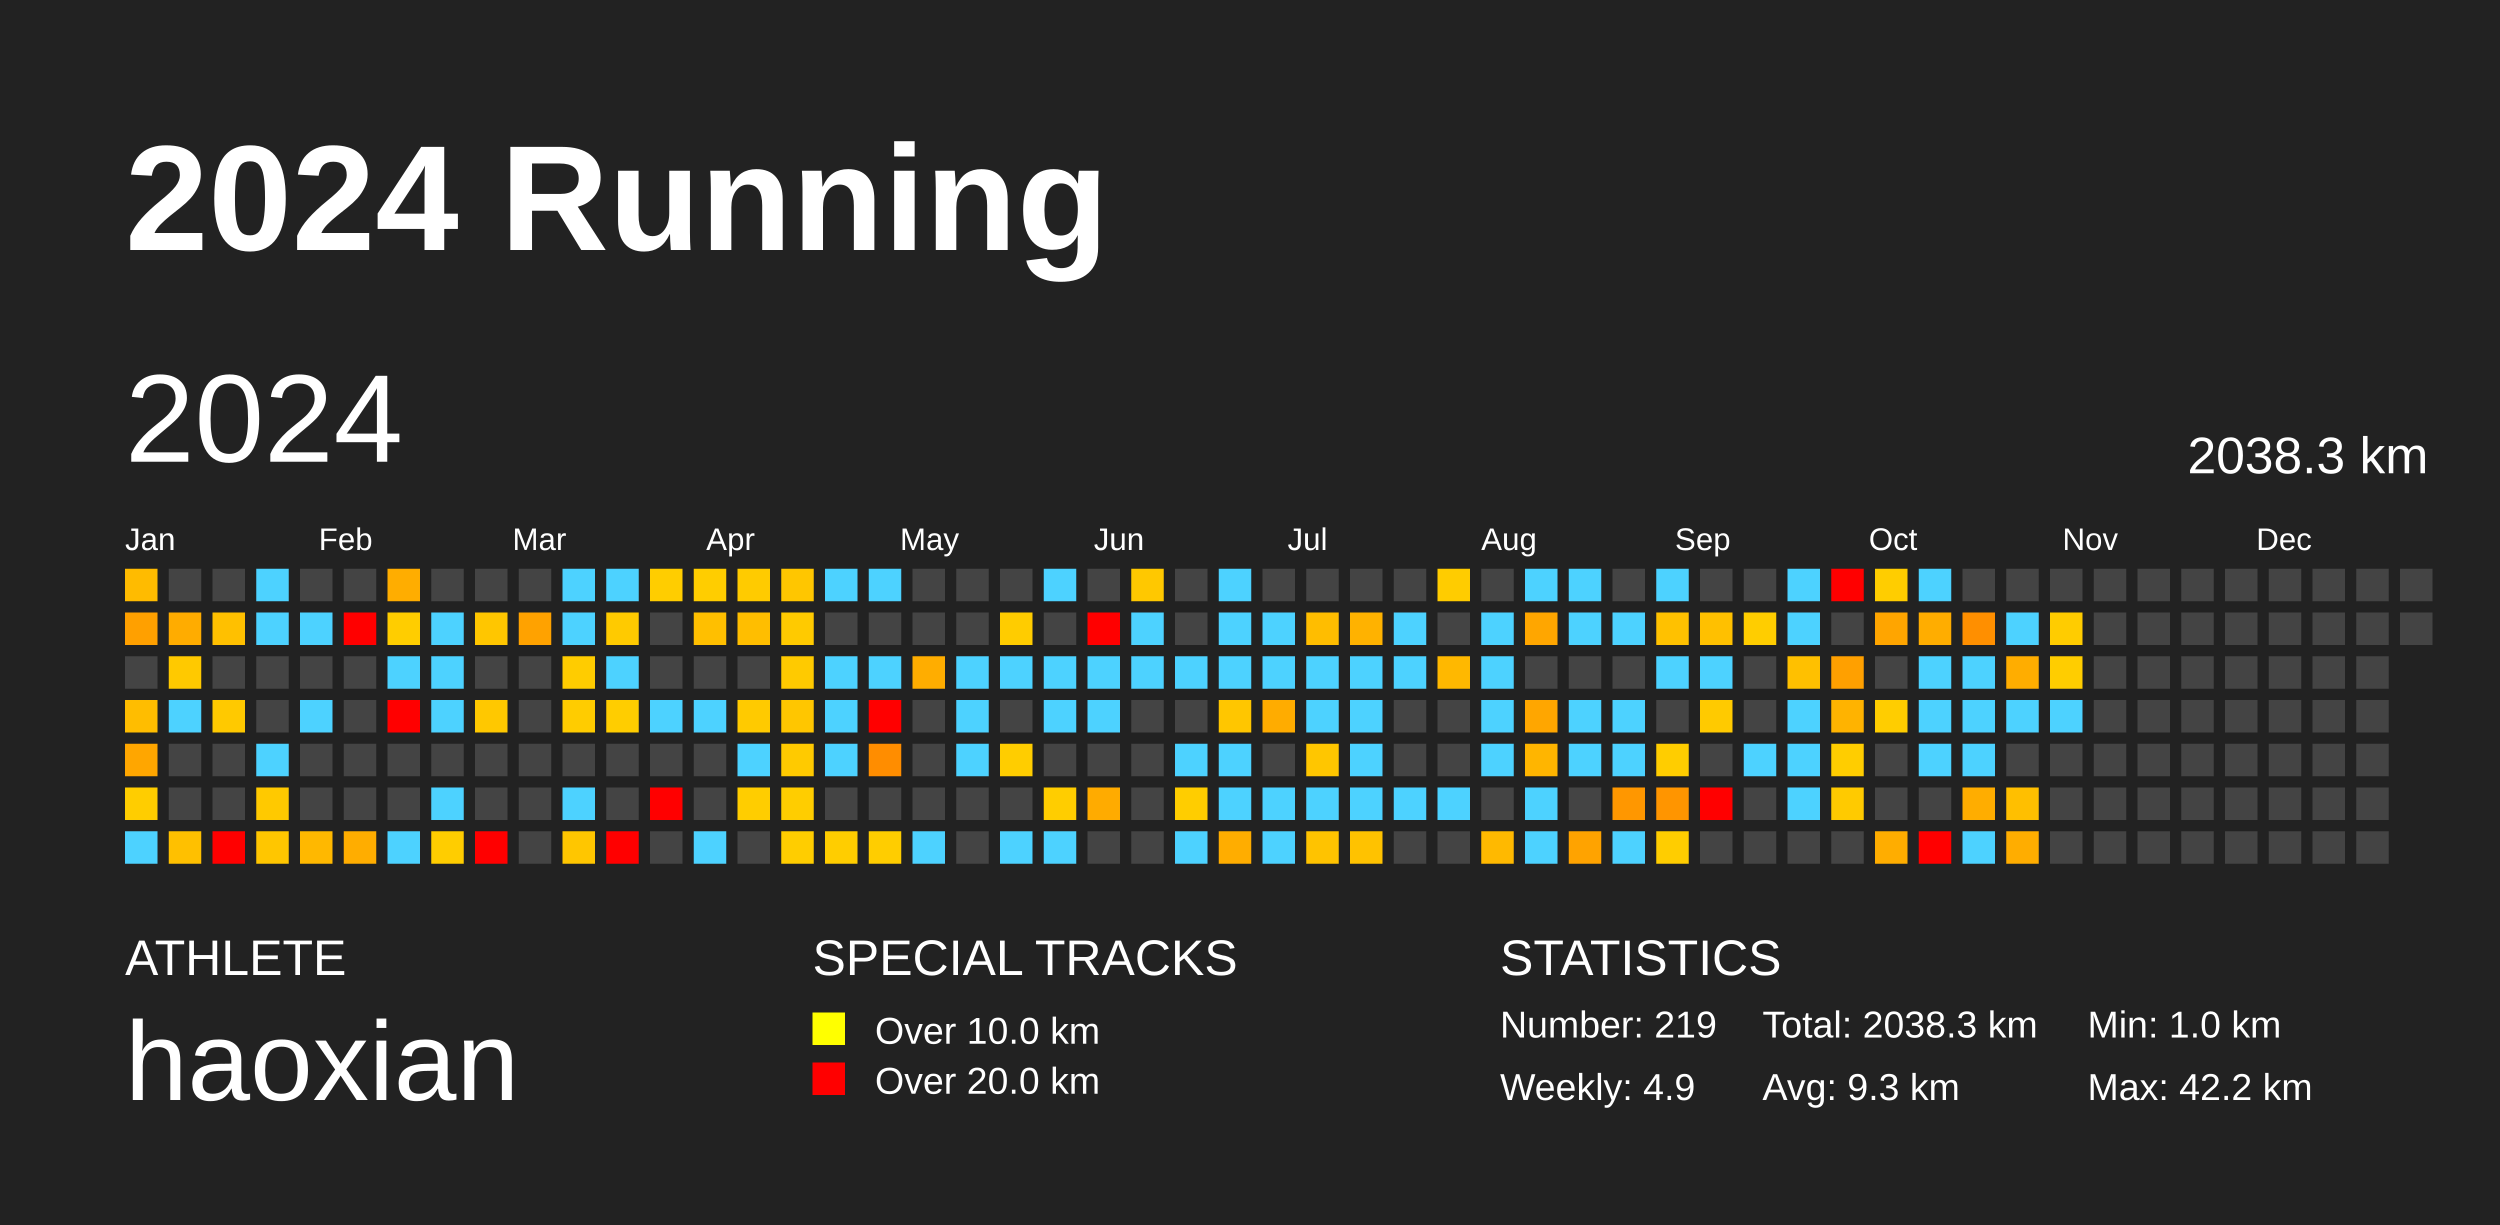
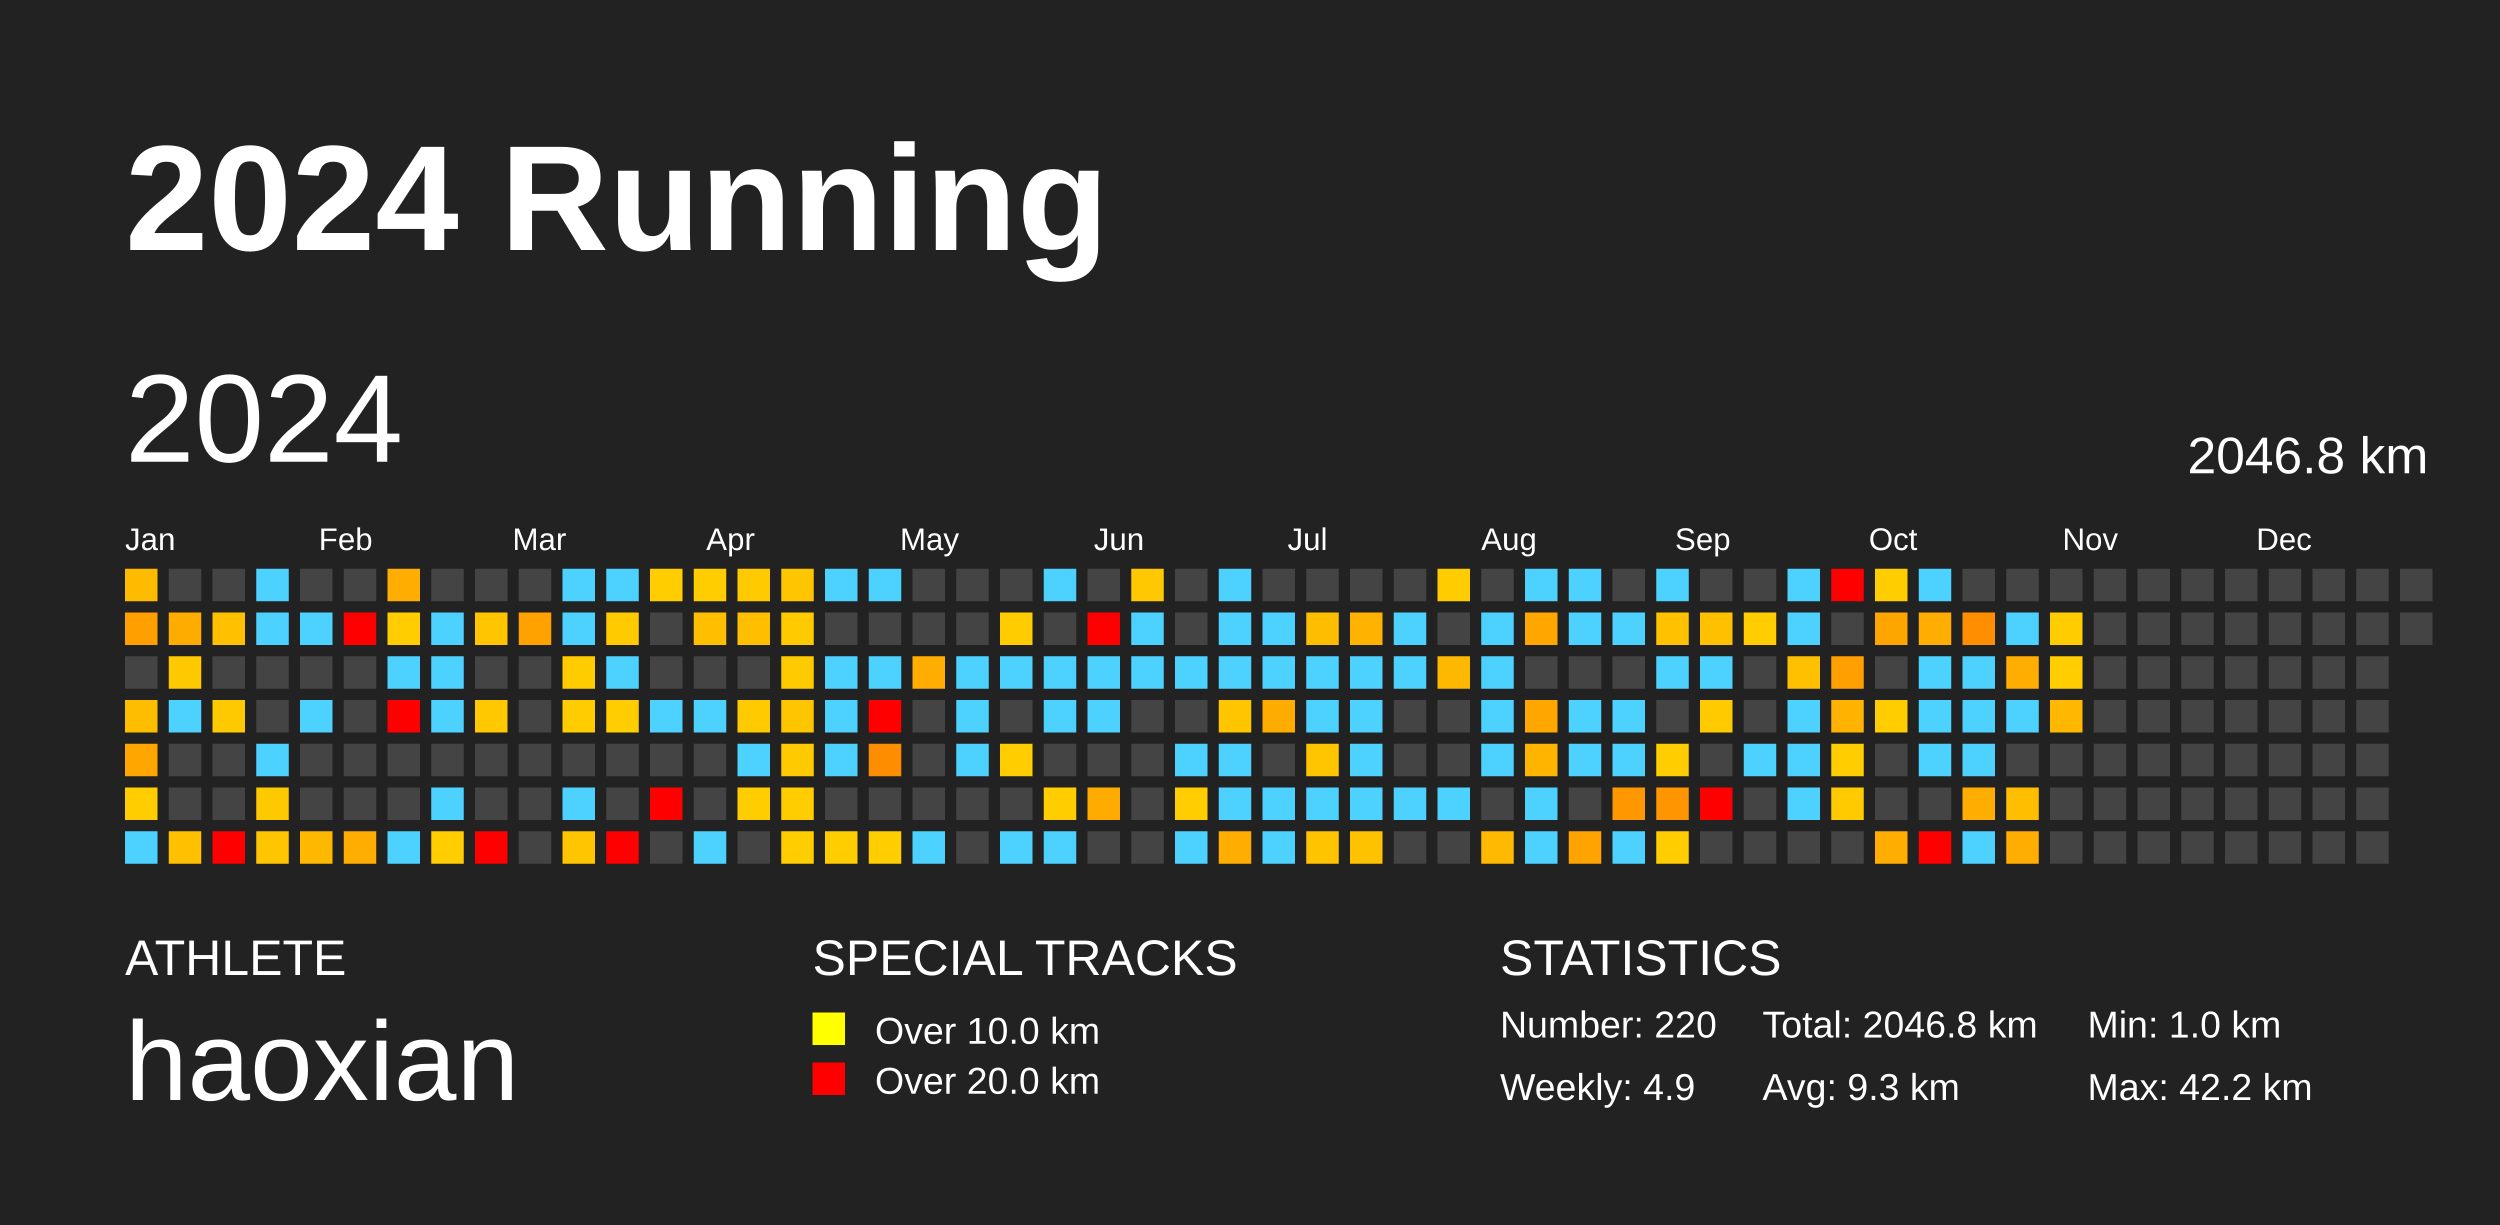
<svg xmlns="http://www.w3.org/2000/svg" baseProfile="full" height="98mm" version="1.1" viewBox="0,0,200,98" width="200mm">
  <defs />
  <rect fill="#222222" height="98" width="200" x="0" y="0" />
  <text fill="#FFFFFF" style="font-size:12px; font-family:Arial; font-weight:bold;" x="10" y="20">2024 Running</text>
  <text fill="#FFFFFF" style="font-size:4px; font-family:Arial" x="10" y="78">ATHLETE</text>
  <text fill="#FFFFFF" style="font-size:9px; font-family:Arial" x="10" y="88">haoxian</text>
  <text fill="#FFFFFF" style="font-size:4px; font-family:Arial" x="65" y="78">SPECIAL TRACKS</text>
  <rect fill="yellow" height="2.6" width="2.6" x="65" y="81" />
  <text fill="#FFFFFF" style="font-size:3px; font-family:Arial" x="70" y="83.5">Over 10.0 km</text>
  <rect fill="red" height="2.6" width="2.6" x="65" y="85" />
  <text fill="#FFFFFF" style="font-size:3px; font-family:Arial" x="70" y="87.5">Over 20.0 km</text>
  <text fill="#FFFFFF" style="font-size:4px; font-family:Arial" x="120" y="78">STATISTICS</text>
-   <text fill="#FFFFFF" style="font-size:3px; font-family:Arial" x="120" y="83">Number: 219</text>
+   <text fill="#FFFFFF" style="font-size:3px; font-family:Arial" x="120" y="83">Number: 220</text>
  <text fill="#FFFFFF" style="font-size:3px; font-family:Arial" x="120" y="88">Weekly: 4.9</text>
-   <text fill="#FFFFFF" style="font-size:3px; font-family:Arial" x="141" y="83">Total: 2038.3 km</text>
+   <text fill="#FFFFFF" style="font-size:3px; font-family:Arial" x="141" y="83">Total: 2046.8 km</text>
  <text fill="#FFFFFF" style="font-size:3px; font-family:Arial" x="141" y="88">Avg: 9.3 km</text>
  <text fill="#FFFFFF" style="font-size:3px; font-family:Arial" x="167" y="83">Min: 1.0 km</text>
  <text fill="#FFFFFF" style="font-size:3px; font-family:Arial" x="167" y="88">Max: 42.2 km</text>
  <text dominant-baseline="hanging" fill="#FFFFFF" style="font-size:10.0px; font-family:Arial;" x="10" y="30">2024</text>
-   <text dominant-baseline="hanging" fill="#FFFFFF" style="font-size:4.125px; font-family:Arial;" x="175" y="35">2038.3 km</text>
+   <text dominant-baseline="hanging" fill="#FFFFFF" style="font-size:4.125px; font-family:Arial;" x="175" y="35">2046.8 km</text>
  <text fill="#FFFFFF" style="font-size:2.5px; font-family:Arial" x="10.0" y="44">Jan</text>
  <text fill="#FFFFFF" style="font-size:2.5px; font-family:Arial" x="25.5" y="44">Feb</text>
  <text fill="#FFFFFF" style="font-size:2.5px; font-family:Arial" x="41.0" y="44">Mar</text>
  <text fill="#FFFFFF" style="font-size:2.5px; font-family:Arial" x="56.5" y="44">Apr</text>
  <text fill="#FFFFFF" style="font-size:2.5px; font-family:Arial" x="72.0" y="44">May</text>
  <text fill="#FFFFFF" style="font-size:2.5px; font-family:Arial" x="87.5" y="44">Jun</text>
  <text fill="#FFFFFF" style="font-size:2.5px; font-family:Arial" x="103.0" y="44">Jul</text>
  <text fill="#FFFFFF" style="font-size:2.5px; font-family:Arial" x="118.5" y="44">Aug</text>
  <text fill="#FFFFFF" style="font-size:2.5px; font-family:Arial" x="134.0" y="44">Sep</text>
  <text fill="#FFFFFF" style="font-size:2.5px; font-family:Arial" x="149.5" y="44">Oct</text>
  <text fill="#FFFFFF" style="font-size:2.5px; font-family:Arial" x="165.0" y="44">Nov</text>
  <text fill="#FFFFFF" style="font-size:2.5px; font-family:Arial" x="180.5" y="44">Dec</text>
  <rect fill="#ffbb00" height="2.6" width="2.6" x="10.0" y="45.5" />
  <rect fill="#ffa000" height="2.6" width="2.6" x="10.0" y="49.0" />
  <rect fill="#444444" height="2.6" width="2.6" x="10.0" y="52.5" />
  <rect fill="#ffbd00" height="2.6" width="2.6" x="10.0" y="56.0" />
  <rect fill="#ffa600" height="2.6" width="2.6" x="10.0" y="59.5" />
  <rect fill="#ffcd00" height="2.6" width="2.6" x="10.0" y="63.0" />
  <rect fill="#4dd2ff" height="2.6" width="2.6" x="10.0" y="66.5" />
  <rect fill="#444444" height="2.6" width="2.6" x="13.5" y="45.5" />
  <rect fill="#ffac00" height="2.6" width="2.6" x="13.5" y="49.0" />
  <rect fill="#ffc900" height="2.6" width="2.6" x="13.5" y="52.5" />
  <rect fill="#4dd2ff" height="2.6" width="2.6" x="13.5" y="56.0" />
  <rect fill="#444444" height="2.6" width="2.6" x="13.5" y="59.5" />
  <rect fill="#444444" height="2.6" width="2.6" x="13.5" y="63.0" />
  <rect fill="#ffc000" height="2.6" width="2.6" x="13.5" y="66.5" />
  <rect fill="#444444" height="2.6" width="2.6" x="17.0" y="45.5" />
  <rect fill="#ffc000" height="2.6" width="2.6" x="17.0" y="49.0" />
  <rect fill="#444444" height="2.6" width="2.6" x="17.0" y="52.5" />
  <rect fill="#ffc900" height="2.6" width="2.6" x="17.0" y="56.0" />
  <rect fill="#444444" height="2.6" width="2.6" x="17.0" y="59.5" />
  <rect fill="#444444" height="2.6" width="2.6" x="17.0" y="63.0" />
  <rect fill="red" height="2.6" width="2.6" x="17.0" y="66.5" />
  <rect fill="#4dd2ff" height="2.6" width="2.6" x="20.5" y="45.5" />
  <rect fill="#4dd2ff" height="2.6" width="2.6" x="20.5" y="49.0" />
  <rect fill="#444444" height="2.6" width="2.6" x="20.5" y="52.5" />
  <rect fill="#444444" height="2.6" width="2.6" x="20.5" y="56.0" />
  <rect fill="#4dd2ff" height="2.6" width="2.6" x="20.5" y="59.5" />
  <rect fill="#ffc900" height="2.6" width="2.6" x="20.5" y="63.0" />
  <rect fill="#ffc600" height="2.6" width="2.6" x="20.5" y="66.5" />
  <rect fill="#444444" height="2.6" width="2.6" x="24.0" y="45.5" />
  <rect fill="#4dd2ff" height="2.6" width="2.6" x="24.0" y="49.0" />
  <rect fill="#444444" height="2.6" width="2.6" x="24.0" y="52.5" />
  <rect fill="#4dd2ff" height="2.6" width="2.6" x="24.0" y="56.0" />
  <rect fill="#444444" height="2.6" width="2.6" x="24.0" y="59.5" />
  <rect fill="#444444" height="2.6" width="2.6" x="24.0" y="63.0" />
  <rect fill="#ffb800" height="2.6" width="2.6" x="24.0" y="66.5" />
  <rect fill="#444444" height="2.6" width="2.6" x="27.5" y="45.5" />
  <rect fill="red" height="2.6" width="2.6" x="27.5" y="49.0" />
  <rect fill="#444444" height="2.6" width="2.6" x="27.5" y="52.5" />
  <rect fill="#444444" height="2.6" width="2.6" x="27.5" y="56.0" />
  <rect fill="#444444" height="2.6" width="2.6" x="27.5" y="59.5" />
  <rect fill="#444444" height="2.6" width="2.6" x="27.5" y="63.0" />
  <rect fill="#ffad00" height="2.6" width="2.6" x="27.5" y="66.5" />
  <rect fill="#ffad00" height="2.6" width="2.6" x="31.0" y="45.5" />
  <rect fill="#ffcd00" height="2.6" width="2.6" x="31.0" y="49.0" />
  <rect fill="#4dd2ff" height="2.6" width="2.6" x="31.0" y="52.5" />
  <rect fill="red" height="2.6" width="2.6" x="31.0" y="56.0" />
  <rect fill="#444444" height="2.6" width="2.6" x="31.0" y="59.5" />
  <rect fill="#444444" height="2.6" width="2.6" x="31.0" y="63.0" />
  <rect fill="#4dd2ff" height="2.6" width="2.6" x="31.0" y="66.5" />
  <rect fill="#444444" height="2.6" width="2.6" x="34.5" y="45.5" />
  <rect fill="#4dd2ff" height="2.6" width="2.6" x="34.5" y="49.0" />
  <rect fill="#4dd2ff" height="2.6" width="2.6" x="34.5" y="52.5" />
  <rect fill="#4dd2ff" height="2.6" width="2.6" x="34.5" y="56.0" />
  <rect fill="#444444" height="2.6" width="2.6" x="34.5" y="59.5" />
  <rect fill="#4dd2ff" height="2.6" width="2.6" x="34.5" y="63.0" />
  <rect fill="#ffcd00" height="2.6" width="2.6" x="34.5" y="66.5" />
  <rect fill="#444444" height="2.6" width="2.6" x="38.0" y="45.5" />
  <rect fill="#ffc600" height="2.6" width="2.6" x="38.0" y="49.0" />
  <rect fill="#444444" height="2.6" width="2.6" x="38.0" y="52.5" />
  <rect fill="#ffc800" height="2.6" width="2.6" x="38.0" y="56.0" />
  <rect fill="#444444" height="2.6" width="2.6" x="38.0" y="59.5" />
  <rect fill="#444444" height="2.6" width="2.6" x="38.0" y="63.0" />
  <rect fill="red" height="2.6" width="2.6" x="38.0" y="66.5" />
  <rect fill="#444444" height="2.6" width="2.6" x="41.5" y="45.5" />
  <rect fill="#ffa200" height="2.6" width="2.6" x="41.5" y="49.0" />
  <rect fill="#444444" height="2.6" width="2.6" x="41.5" y="52.5" />
  <rect fill="#444444" height="2.6" width="2.6" x="41.5" y="56.0" />
  <rect fill="#444444" height="2.6" width="2.6" x="41.5" y="59.5" />
  <rect fill="#444444" height="2.6" width="2.6" x="41.5" y="63.0" />
  <rect fill="#444444" height="2.6" width="2.6" x="41.5" y="66.5" />
  <rect fill="#4dd2ff" height="2.6" width="2.6" x="45.0" y="45.5" />
  <rect fill="#4dd2ff" height="2.6" width="2.6" x="45.0" y="49.0" />
  <rect fill="#ffcc00" height="2.6" width="2.6" x="45.0" y="52.5" />
  <rect fill="#ffcc00" height="2.6" width="2.6" x="45.0" y="56.0" />
  <rect fill="#444444" height="2.6" width="2.6" x="45.0" y="59.5" />
  <rect fill="#4dd2ff" height="2.6" width="2.6" x="45.0" y="63.0" />
  <rect fill="#ffc600" height="2.6" width="2.6" x="45.0" y="66.5" />
  <rect fill="#4dd2ff" height="2.6" width="2.6" x="48.5" y="45.5" />
  <rect fill="#ffca00" height="2.6" width="2.6" x="48.5" y="49.0" />
  <rect fill="#4dd2ff" height="2.6" width="2.6" x="48.5" y="52.5" />
  <rect fill="#ffcd00" height="2.6" width="2.6" x="48.5" y="56.0" />
  <rect fill="#444444" height="2.6" width="2.6" x="48.5" y="59.5" />
  <rect fill="#444444" height="2.6" width="2.6" x="48.5" y="63.0" />
  <rect fill="red" height="2.6" width="2.6" x="48.5" y="66.5" />
  <rect fill="#ffcd00" height="2.6" width="2.6" x="52.0" y="45.5" />
  <rect fill="#444444" height="2.6" width="2.6" x="52.0" y="49.0" />
  <rect fill="#444444" height="2.6" width="2.6" x="52.0" y="52.5" />
  <rect fill="#4dd2ff" height="2.6" width="2.6" x="52.0" y="56.0" />
  <rect fill="#444444" height="2.6" width="2.6" x="52.0" y="59.5" />
  <rect fill="red" height="2.6" width="2.6" x="52.0" y="63.0" />
  <rect fill="#444444" height="2.6" width="2.6" x="52.0" y="66.5" />
  <rect fill="#ffcd00" height="2.6" width="2.6" x="55.5" y="45.5" />
  <rect fill="#ffbf00" height="2.6" width="2.6" x="55.5" y="49.0" />
  <rect fill="#444444" height="2.6" width="2.6" x="55.5" y="52.5" />
  <rect fill="#4dd2ff" height="2.6" width="2.6" x="55.5" y="56.0" />
  <rect fill="#444444" height="2.6" width="2.6" x="55.5" y="59.5" />
  <rect fill="#444444" height="2.6" width="2.6" x="55.5" y="63.0" />
  <rect fill="#4dd2ff" height="2.6" width="2.6" x="55.5" y="66.5" />
  <rect fill="#ffcb00" height="2.6" width="2.6" x="59.0" y="45.5" />
  <rect fill="#ffbe00" height="2.6" width="2.6" x="59.0" y="49.0" />
  <rect fill="#444444" height="2.6" width="2.6" x="59.0" y="52.5" />
  <rect fill="#ffca00" height="2.6" width="2.6" x="59.0" y="56.0" />
  <rect fill="#4dd2ff" height="2.6" width="2.6" x="59.0" y="59.5" />
  <rect fill="#ffcd00" height="2.6" width="2.6" x="59.0" y="63.0" />
  <rect fill="#444444" height="2.6" width="2.6" x="59.0" y="66.5" />
  <rect fill="#ffc600" height="2.6" width="2.6" x="62.5" y="45.5" />
  <rect fill="#ffca00" height="2.6" width="2.6" x="62.5" y="49.0" />
  <rect fill="#ffca00" height="2.6" width="2.6" x="62.5" y="52.5" />
  <rect fill="#ffc600" height="2.6" width="2.6" x="62.5" y="56.0" />
  <rect fill="#ffca00" height="2.6" width="2.6" x="62.5" y="59.5" />
  <rect fill="#ffcd00" height="2.6" width="2.6" x="62.5" y="63.0" />
  <rect fill="#ffcd00" height="2.6" width="2.6" x="62.5" y="66.5" />
  <rect fill="#4dd2ff" height="2.6" width="2.6" x="66.0" y="45.5" />
  <rect fill="#444444" height="2.6" width="2.6" x="66.0" y="49.0" />
  <rect fill="#4dd2ff" height="2.6" width="2.6" x="66.0" y="52.5" />
  <rect fill="#4dd2ff" height="2.6" width="2.6" x="66.0" y="56.0" />
  <rect fill="#4dd2ff" height="2.6" width="2.6" x="66.0" y="59.5" />
  <rect fill="#444444" height="2.6" width="2.6" x="66.0" y="63.0" />
  <rect fill="#ffcd00" height="2.6" width="2.6" x="66.0" y="66.5" />
  <rect fill="#4dd2ff" height="2.6" width="2.6" x="69.5" y="45.5" />
  <rect fill="#444444" height="2.6" width="2.6" x="69.5" y="49.0" />
  <rect fill="#4dd2ff" height="2.6" width="2.6" x="69.5" y="52.5" />
  <rect fill="red" height="2.6" width="2.6" x="69.5" y="56.0" />
  <rect fill="#ff8d00" height="2.6" width="2.6" x="69.5" y="59.5" />
  <rect fill="#444444" height="2.6" width="2.6" x="69.5" y="63.0" />
  <rect fill="#ffcd00" height="2.6" width="2.6" x="69.5" y="66.5" />
  <rect fill="#444444" height="2.6" width="2.6" x="73.0" y="45.5" />
  <rect fill="#444444" height="2.6" width="2.6" x="73.0" y="49.0" />
  <rect fill="#ffad00" height="2.6" width="2.6" x="73.0" y="52.5" />
  <rect fill="#444444" height="2.6" width="2.6" x="73.0" y="56.0" />
  <rect fill="#444444" height="2.6" width="2.6" x="73.0" y="59.5" />
  <rect fill="#444444" height="2.6" width="2.6" x="73.0" y="63.0" />
  <rect fill="#4dd2ff" height="2.6" width="2.6" x="73.0" y="66.5" />
  <rect fill="#444444" height="2.6" width="2.6" x="76.5" y="45.5" />
  <rect fill="#444444" height="2.6" width="2.6" x="76.5" y="49.0" />
  <rect fill="#4dd2ff" height="2.6" width="2.6" x="76.5" y="52.5" />
  <rect fill="#4dd2ff" height="2.6" width="2.6" x="76.5" y="56.0" />
  <rect fill="#4dd2ff" height="2.6" width="2.6" x="76.5" y="59.5" />
  <rect fill="#444444" height="2.6" width="2.6" x="76.5" y="63.0" />
  <rect fill="#444444" height="2.6" width="2.6" x="76.5" y="66.5" />
  <rect fill="#444444" height="2.6" width="2.6" x="80.0" y="45.5" />
  <rect fill="#ffcc00" height="2.6" width="2.6" x="80.0" y="49.0" />
  <rect fill="#4dd2ff" height="2.6" width="2.6" x="80.0" y="52.5" />
  <rect fill="#444444" height="2.6" width="2.6" x="80.0" y="56.0" />
  <rect fill="#ffcd00" height="2.6" width="2.6" x="80.0" y="59.5" />
  <rect fill="#444444" height="2.6" width="2.6" x="80.0" y="63.0" />
  <rect fill="#4dd2ff" height="2.6" width="2.6" x="80.0" y="66.5" />
  <rect fill="#4dd2ff" height="2.6" width="2.6" x="83.5" y="45.5" />
  <rect fill="#444444" height="2.6" width="2.6" x="83.5" y="49.0" />
  <rect fill="#4dd2ff" height="2.6" width="2.6" x="83.5" y="52.5" />
  <rect fill="#4dd2ff" height="2.6" width="2.6" x="83.5" y="56.0" />
  <rect fill="#444444" height="2.6" width="2.6" x="83.5" y="59.5" />
  <rect fill="#ffcd00" height="2.6" width="2.6" x="83.5" y="63.0" />
  <rect fill="#4dd2ff" height="2.6" width="2.6" x="83.5" y="66.5" />
  <rect fill="#444444" height="2.6" width="2.6" x="87.0" y="45.5" />
  <rect fill="red" height="2.6" width="2.6" x="87.0" y="49.0" />
  <rect fill="#4dd2ff" height="2.6" width="2.6" x="87.0" y="52.5" />
  <rect fill="#4dd2ff" height="2.6" width="2.6" x="87.0" y="56.0" />
  <rect fill="#444444" height="2.6" width="2.6" x="87.0" y="59.5" />
  <rect fill="#ffab00" height="2.6" width="2.6" x="87.0" y="63.0" />
  <rect fill="#444444" height="2.6" width="2.6" x="87.0" y="66.5" />
  <rect fill="#ffc800" height="2.6" width="2.6" x="90.5" y="45.5" />
  <rect fill="#4dd2ff" height="2.6" width="2.6" x="90.5" y="49.0" />
  <rect fill="#4dd2ff" height="2.6" width="2.6" x="90.5" y="52.5" />
  <rect fill="#444444" height="2.6" width="2.6" x="90.5" y="56.0" />
  <rect fill="#444444" height="2.6" width="2.6" x="90.5" y="59.5" />
  <rect fill="#444444" height="2.6" width="2.6" x="90.5" y="63.0" />
  <rect fill="#444444" height="2.6" width="2.6" x="90.5" y="66.5" />
  <rect fill="#444444" height="2.6" width="2.6" x="94.0" y="45.5" />
  <rect fill="#444444" height="2.6" width="2.6" x="94.0" y="49.0" />
  <rect fill="#4dd2ff" height="2.6" width="2.6" x="94.0" y="52.5" />
  <rect fill="#444444" height="2.6" width="2.6" x="94.0" y="56.0" />
  <rect fill="#4dd2ff" height="2.6" width="2.6" x="94.0" y="59.5" />
  <rect fill="#ffcd00" height="2.6" width="2.6" x="94.0" y="63.0" />
  <rect fill="#4dd2ff" height="2.6" width="2.6" x="94.0" y="66.5" />
  <rect fill="#4dd2ff" height="2.6" width="2.6" x="97.5" y="45.5" />
  <rect fill="#4dd2ff" height="2.6" width="2.6" x="97.5" y="49.0" />
  <rect fill="#4dd2ff" height="2.6" width="2.6" x="97.5" y="52.5" />
  <rect fill="#ffc600" height="2.6" width="2.6" x="97.5" y="56.0" />
  <rect fill="#4dd2ff" height="2.6" width="2.6" x="97.5" y="59.5" />
  <rect fill="#4dd2ff" height="2.6" width="2.6" x="97.5" y="63.0" />
  <rect fill="#ffad00" height="2.6" width="2.6" x="97.5" y="66.5" />
  <rect fill="#444444" height="2.6" width="2.6" x="101.0" y="45.5" />
  <rect fill="#4dd2ff" height="2.6" width="2.6" x="101.0" y="49.0" />
  <rect fill="#4dd2ff" height="2.6" width="2.6" x="101.0" y="52.5" />
  <rect fill="#ffac00" height="2.6" width="2.6" x="101.0" y="56.0" />
  <rect fill="#444444" height="2.6" width="2.6" x="101.0" y="59.5" />
  <rect fill="#4dd2ff" height="2.6" width="2.6" x="101.0" y="63.0" />
  <rect fill="#4dd2ff" height="2.6" width="2.6" x="101.0" y="66.5" />
  <rect fill="#444444" height="2.6" width="2.6" x="104.5" y="45.5" />
  <rect fill="#ffbd00" height="2.6" width="2.6" x="104.5" y="49.0" />
  <rect fill="#4dd2ff" height="2.6" width="2.6" x="104.5" y="52.5" />
  <rect fill="#4dd2ff" height="2.6" width="2.6" x="104.5" y="56.0" />
  <rect fill="#ffc600" height="2.6" width="2.6" x="104.5" y="59.5" />
  <rect fill="#4dd2ff" height="2.6" width="2.6" x="104.5" y="63.0" />
  <rect fill="#ffc300" height="2.6" width="2.6" x="104.5" y="66.5" />
  <rect fill="#444444" height="2.6" width="2.6" x="108.0" y="45.5" />
  <rect fill="#ffb200" height="2.6" width="2.6" x="108.0" y="49.0" />
  <rect fill="#4dd2ff" height="2.6" width="2.6" x="108.0" y="52.5" />
  <rect fill="#4dd2ff" height="2.6" width="2.6" x="108.0" y="56.0" />
  <rect fill="#4dd2ff" height="2.6" width="2.6" x="108.0" y="59.5" />
  <rect fill="#4dd2ff" height="2.6" width="2.6" x="108.0" y="63.0" />
  <rect fill="#ffc200" height="2.6" width="2.6" x="108.0" y="66.5" />
  <rect fill="#444444" height="2.6" width="2.6" x="111.5" y="45.5" />
  <rect fill="#4dd2ff" height="2.6" width="2.6" x="111.5" y="49.0" />
  <rect fill="#4dd2ff" height="2.6" width="2.6" x="111.5" y="52.5" />
  <rect fill="#444444" height="2.6" width="2.6" x="111.5" y="56.0" />
  <rect fill="#444444" height="2.6" width="2.6" x="111.5" y="59.5" />
  <rect fill="#4dd2ff" height="2.6" width="2.6" x="111.5" y="63.0" />
  <rect fill="#444444" height="2.6" width="2.6" x="111.5" y="66.5" />
  <rect fill="#ffcc00" height="2.6" width="2.6" x="115.0" y="45.5" />
  <rect fill="#444444" height="2.6" width="2.6" x="115.0" y="49.0" />
  <rect fill="#ffb800" height="2.6" width="2.6" x="115.0" y="52.5" />
  <rect fill="#444444" height="2.6" width="2.6" x="115.0" y="56.0" />
  <rect fill="#444444" height="2.6" width="2.6" x="115.0" y="59.5" />
  <rect fill="#4dd2ff" height="2.6" width="2.6" x="115.0" y="63.0" />
  <rect fill="#444444" height="2.6" width="2.6" x="115.0" y="66.5" />
  <rect fill="#444444" height="2.6" width="2.6" x="118.5" y="45.5" />
  <rect fill="#4dd2ff" height="2.6" width="2.6" x="118.5" y="49.0" />
  <rect fill="#4dd2ff" height="2.6" width="2.6" x="118.5" y="52.5" />
  <rect fill="#4dd2ff" height="2.6" width="2.6" x="118.5" y="56.0" />
  <rect fill="#4dd2ff" height="2.6" width="2.6" x="118.5" y="59.5" />
  <rect fill="#444444" height="2.6" width="2.6" x="118.5" y="63.0" />
  <rect fill="#ffb900" height="2.6" width="2.6" x="118.5" y="66.5" />
  <rect fill="#4dd2ff" height="2.6" width="2.6" x="122.0" y="45.5" />
  <rect fill="#ffa600" height="2.6" width="2.6" x="122.0" y="49.0" />
  <rect fill="#444444" height="2.6" width="2.6" x="122.0" y="52.5" />
  <rect fill="#ffa600" height="2.6" width="2.6" x="122.0" y="56.0" />
  <rect fill="#ffb500" height="2.6" width="2.6" x="122.0" y="59.5" />
  <rect fill="#4dd2ff" height="2.6" width="2.6" x="122.0" y="63.0" />
  <rect fill="#4dd2ff" height="2.6" width="2.6" x="122.0" y="66.5" />
  <rect fill="#4dd2ff" height="2.6" width="2.6" x="125.5" y="45.5" />
  <rect fill="#4dd2ff" height="2.6" width="2.6" x="125.5" y="49.0" />
  <rect fill="#444444" height="2.6" width="2.6" x="125.5" y="52.5" />
  <rect fill="#4dd2ff" height="2.6" width="2.6" x="125.5" y="56.0" />
  <rect fill="#4dd2ff" height="2.6" width="2.6" x="125.5" y="59.5" />
  <rect fill="#444444" height="2.6" width="2.6" x="125.5" y="63.0" />
  <rect fill="#ffa300" height="2.6" width="2.6" x="125.5" y="66.5" />
  <rect fill="#444444" height="2.6" width="2.6" x="129.0" y="45.5" />
  <rect fill="#4dd2ff" height="2.6" width="2.6" x="129.0" y="49.0" />
  <rect fill="#444444" height="2.6" width="2.6" x="129.0" y="52.5" />
  <rect fill="#4dd2ff" height="2.6" width="2.6" x="129.0" y="56.0" />
  <rect fill="#4dd2ff" height="2.6" width="2.6" x="129.0" y="59.5" />
  <rect fill="#ff9700" height="2.6" width="2.6" x="129.0" y="63.0" />
  <rect fill="#4dd2ff" height="2.6" width="2.6" x="129.0" y="66.5" />
  <rect fill="#4dd2ff" height="2.6" width="2.6" x="132.5" y="45.5" />
  <rect fill="#ffc100" height="2.6" width="2.6" x="132.5" y="49.0" />
  <rect fill="#4dd2ff" height="2.6" width="2.6" x="132.5" y="52.5" />
  <rect fill="#444444" height="2.6" width="2.6" x="132.5" y="56.0" />
  <rect fill="#ffcd00" height="2.6" width="2.6" x="132.5" y="59.5" />
  <rect fill="#ff9500" height="2.6" width="2.6" x="132.5" y="63.0" />
  <rect fill="#ffcd00" height="2.6" width="2.6" x="132.5" y="66.5" />
  <rect fill="#444444" height="2.6" width="2.6" x="136.0" y="45.5" />
  <rect fill="#ffc000" height="2.6" width="2.6" x="136.0" y="49.0" />
  <rect fill="#4dd2ff" height="2.6" width="2.6" x="136.0" y="52.5" />
  <rect fill="#ffca00" height="2.6" width="2.6" x="136.0" y="56.0" />
  <rect fill="#444444" height="2.6" width="2.6" x="136.0" y="59.5" />
  <rect fill="red" height="2.6" width="2.6" x="136.0" y="63.0" />
  <rect fill="#444444" height="2.6" width="2.6" x="136.0" y="66.5" />
  <rect fill="#444444" height="2.6" width="2.6" x="139.5" y="45.5" />
  <rect fill="#ffcd00" height="2.6" width="2.6" x="139.5" y="49.0" />
  <rect fill="#444444" height="2.6" width="2.6" x="139.5" y="52.5" />
  <rect fill="#444444" height="2.6" width="2.6" x="139.5" y="56.0" />
  <rect fill="#4dd2ff" height="2.6" width="2.6" x="139.5" y="59.5" />
  <rect fill="#444444" height="2.6" width="2.6" x="139.5" y="63.0" />
  <rect fill="#444444" height="2.6" width="2.6" x="139.5" y="66.5" />
  <rect fill="#4dd2ff" height="2.6" width="2.6" x="143.0" y="45.5" />
  <rect fill="#4dd2ff" height="2.6" width="2.6" x="143.0" y="49.0" />
  <rect fill="#ffc000" height="2.6" width="2.6" x="143.0" y="52.5" />
  <rect fill="#4dd2ff" height="2.6" width="2.6" x="143.0" y="56.0" />
  <rect fill="#4dd2ff" height="2.6" width="2.6" x="143.0" y="59.5" />
  <rect fill="#4dd2ff" height="2.6" width="2.6" x="143.0" y="63.0" />
  <rect fill="#444444" height="2.6" width="2.6" x="143.0" y="66.5" />
  <rect fill="red" height="2.6" width="2.6" x="146.5" y="45.5" />
  <rect fill="#444444" height="2.6" width="2.6" x="146.5" y="49.0" />
  <rect fill="#ffa000" height="2.6" width="2.6" x="146.5" y="52.5" />
  <rect fill="#ffb300" height="2.6" width="2.6" x="146.5" y="56.0" />
  <rect fill="#ffcd00" height="2.6" width="2.6" x="146.5" y="59.5" />
  <rect fill="#ffca00" height="2.6" width="2.6" x="146.5" y="63.0" />
  <rect fill="#444444" height="2.6" width="2.6" x="146.5" y="66.5" />
  <rect fill="#ffcd00" height="2.6" width="2.6" x="150.0" y="45.5" />
  <rect fill="#ffa500" height="2.6" width="2.6" x="150.0" y="49.0" />
  <rect fill="#444444" height="2.6" width="2.6" x="150.0" y="52.5" />
  <rect fill="#ffcd00" height="2.6" width="2.6" x="150.0" y="56.0" />
  <rect fill="#444444" height="2.6" width="2.6" x="150.0" y="59.5" />
  <rect fill="#444444" height="2.6" width="2.6" x="150.0" y="63.0" />
  <rect fill="#ffad00" height="2.6" width="2.6" x="150.0" y="66.5" />
  <rect fill="#4dd2ff" height="2.6" width="2.6" x="153.5" y="45.5" />
  <rect fill="#ffad00" height="2.6" width="2.6" x="153.5" y="49.0" />
  <rect fill="#4dd2ff" height="2.6" width="2.6" x="153.5" y="52.5" />
  <rect fill="#4dd2ff" height="2.6" width="2.6" x="153.5" y="56.0" />
  <rect fill="#4dd2ff" height="2.6" width="2.6" x="153.5" y="59.5" />
  <rect fill="#444444" height="2.6" width="2.6" x="153.5" y="63.0" />
  <rect fill="red" height="2.6" width="2.6" x="153.5" y="66.5" />
  <rect fill="#444444" height="2.6" width="2.6" x="157.0" y="45.5" />
  <rect fill="#ff8f00" height="2.6" width="2.6" x="157.0" y="49.0" />
  <rect fill="#4dd2ff" height="2.6" width="2.6" x="157.0" y="52.5" />
  <rect fill="#4dd2ff" height="2.6" width="2.6" x="157.0" y="56.0" />
  <rect fill="#4dd2ff" height="2.6" width="2.6" x="157.0" y="59.5" />
  <rect fill="#ffad00" height="2.6" width="2.6" x="157.0" y="63.0" />
  <rect fill="#4dd2ff" height="2.6" width="2.6" x="157.0" y="66.5" />
  <rect fill="#444444" height="2.6" width="2.6" x="160.5" y="45.5" />
  <rect fill="#4dd2ff" height="2.6" width="2.6" x="160.5" y="49.0" />
  <rect fill="#ffad00" height="2.6" width="2.6" x="160.5" y="52.5" />
  <rect fill="#4dd2ff" height="2.6" width="2.6" x="160.5" y="56.0" />
  <rect fill="#444444" height="2.6" width="2.6" x="160.5" y="59.5" />
  <rect fill="#ffbf00" height="2.6" width="2.6" x="160.5" y="63.0" />
  <rect fill="#ffad00" height="2.6" width="2.6" x="160.5" y="66.5" />
  <rect fill="#444444" height="2.6" width="2.6" x="164.0" y="45.5" />
  <rect fill="#ffcc00" height="2.6" width="2.6" x="164.0" y="49.0" />
  <rect fill="#ffcd00" height="2.6" width="2.6" x="164.0" y="52.5" />
-   <rect fill="#4dd2ff" height="2.6" width="2.6" x="164.0" y="56.0" />
+   <rect fill="#ffb700" height="2.6" width="2.6" x="164.0" y="56.0" />
  <rect fill="#444444" height="2.6" width="2.6" x="164.0" y="59.5" />
  <rect fill="#444444" height="2.6" width="2.6" x="164.0" y="63.0" />
  <rect fill="#444444" height="2.6" width="2.6" x="164.0" y="66.5" />
  <rect fill="#444444" height="2.6" width="2.6" x="167.5" y="45.5" />
  <rect fill="#444444" height="2.6" width="2.6" x="167.5" y="49.0" />
  <rect fill="#444444" height="2.6" width="2.6" x="167.5" y="52.5" />
  <rect fill="#444444" height="2.6" width="2.6" x="167.5" y="56.0" />
  <rect fill="#444444" height="2.6" width="2.6" x="167.5" y="59.5" />
  <rect fill="#444444" height="2.6" width="2.6" x="167.5" y="63.0" />
  <rect fill="#444444" height="2.6" width="2.6" x="167.5" y="66.5" />
  <rect fill="#444444" height="2.6" width="2.6" x="171.0" y="45.5" />
  <rect fill="#444444" height="2.6" width="2.6" x="171.0" y="49.0" />
  <rect fill="#444444" height="2.6" width="2.6" x="171.0" y="52.5" />
  <rect fill="#444444" height="2.6" width="2.6" x="171.0" y="56.0" />
  <rect fill="#444444" height="2.6" width="2.6" x="171.0" y="59.5" />
  <rect fill="#444444" height="2.6" width="2.6" x="171.0" y="63.0" />
  <rect fill="#444444" height="2.6" width="2.6" x="171.0" y="66.5" />
  <rect fill="#444444" height="2.6" width="2.6" x="174.5" y="45.5" />
  <rect fill="#444444" height="2.6" width="2.6" x="174.5" y="49.0" />
  <rect fill="#444444" height="2.6" width="2.6" x="174.5" y="52.5" />
  <rect fill="#444444" height="2.6" width="2.6" x="174.5" y="56.0" />
  <rect fill="#444444" height="2.6" width="2.6" x="174.5" y="59.5" />
  <rect fill="#444444" height="2.6" width="2.6" x="174.5" y="63.0" />
  <rect fill="#444444" height="2.6" width="2.6" x="174.5" y="66.5" />
  <rect fill="#444444" height="2.6" width="2.6" x="178.0" y="45.5" />
  <rect fill="#444444" height="2.6" width="2.6" x="178.0" y="49.0" />
  <rect fill="#444444" height="2.6" width="2.6" x="178.0" y="52.5" />
  <rect fill="#444444" height="2.6" width="2.6" x="178.0" y="56.0" />
  <rect fill="#444444" height="2.6" width="2.6" x="178.0" y="59.5" />
  <rect fill="#444444" height="2.6" width="2.6" x="178.0" y="63.0" />
  <rect fill="#444444" height="2.6" width="2.6" x="178.0" y="66.5" />
  <rect fill="#444444" height="2.6" width="2.6" x="181.5" y="45.5" />
  <rect fill="#444444" height="2.6" width="2.6" x="181.5" y="49.0" />
  <rect fill="#444444" height="2.6" width="2.6" x="181.5" y="52.5" />
  <rect fill="#444444" height="2.6" width="2.6" x="181.5" y="56.0" />
  <rect fill="#444444" height="2.6" width="2.6" x="181.5" y="59.5" />
  <rect fill="#444444" height="2.6" width="2.6" x="181.5" y="63.0" />
  <rect fill="#444444" height="2.6" width="2.6" x="181.5" y="66.5" />
  <rect fill="#444444" height="2.6" width="2.6" x="185.0" y="45.5" />
  <rect fill="#444444" height="2.6" width="2.6" x="185.0" y="49.0" />
  <rect fill="#444444" height="2.6" width="2.6" x="185.0" y="52.5" />
  <rect fill="#444444" height="2.6" width="2.6" x="185.0" y="56.0" />
  <rect fill="#444444" height="2.6" width="2.6" x="185.0" y="59.5" />
  <rect fill="#444444" height="2.6" width="2.6" x="185.0" y="63.0" />
  <rect fill="#444444" height="2.6" width="2.6" x="185.0" y="66.5" />
  <rect fill="#444444" height="2.6" width="2.6" x="188.5" y="45.5" />
  <rect fill="#444444" height="2.6" width="2.6" x="188.5" y="49.0" />
  <rect fill="#444444" height="2.6" width="2.6" x="188.5" y="52.5" />
  <rect fill="#444444" height="2.6" width="2.6" x="188.5" y="56.0" />
  <rect fill="#444444" height="2.6" width="2.6" x="188.5" y="59.5" />
  <rect fill="#444444" height="2.6" width="2.6" x="188.5" y="63.0" />
  <rect fill="#444444" height="2.6" width="2.6" x="188.5" y="66.5" />
  <rect fill="#444444" height="2.6" width="2.6" x="192.0" y="45.5" />
  <rect fill="#444444" height="2.6" width="2.6" x="192.0" y="49.0" />
</svg>
